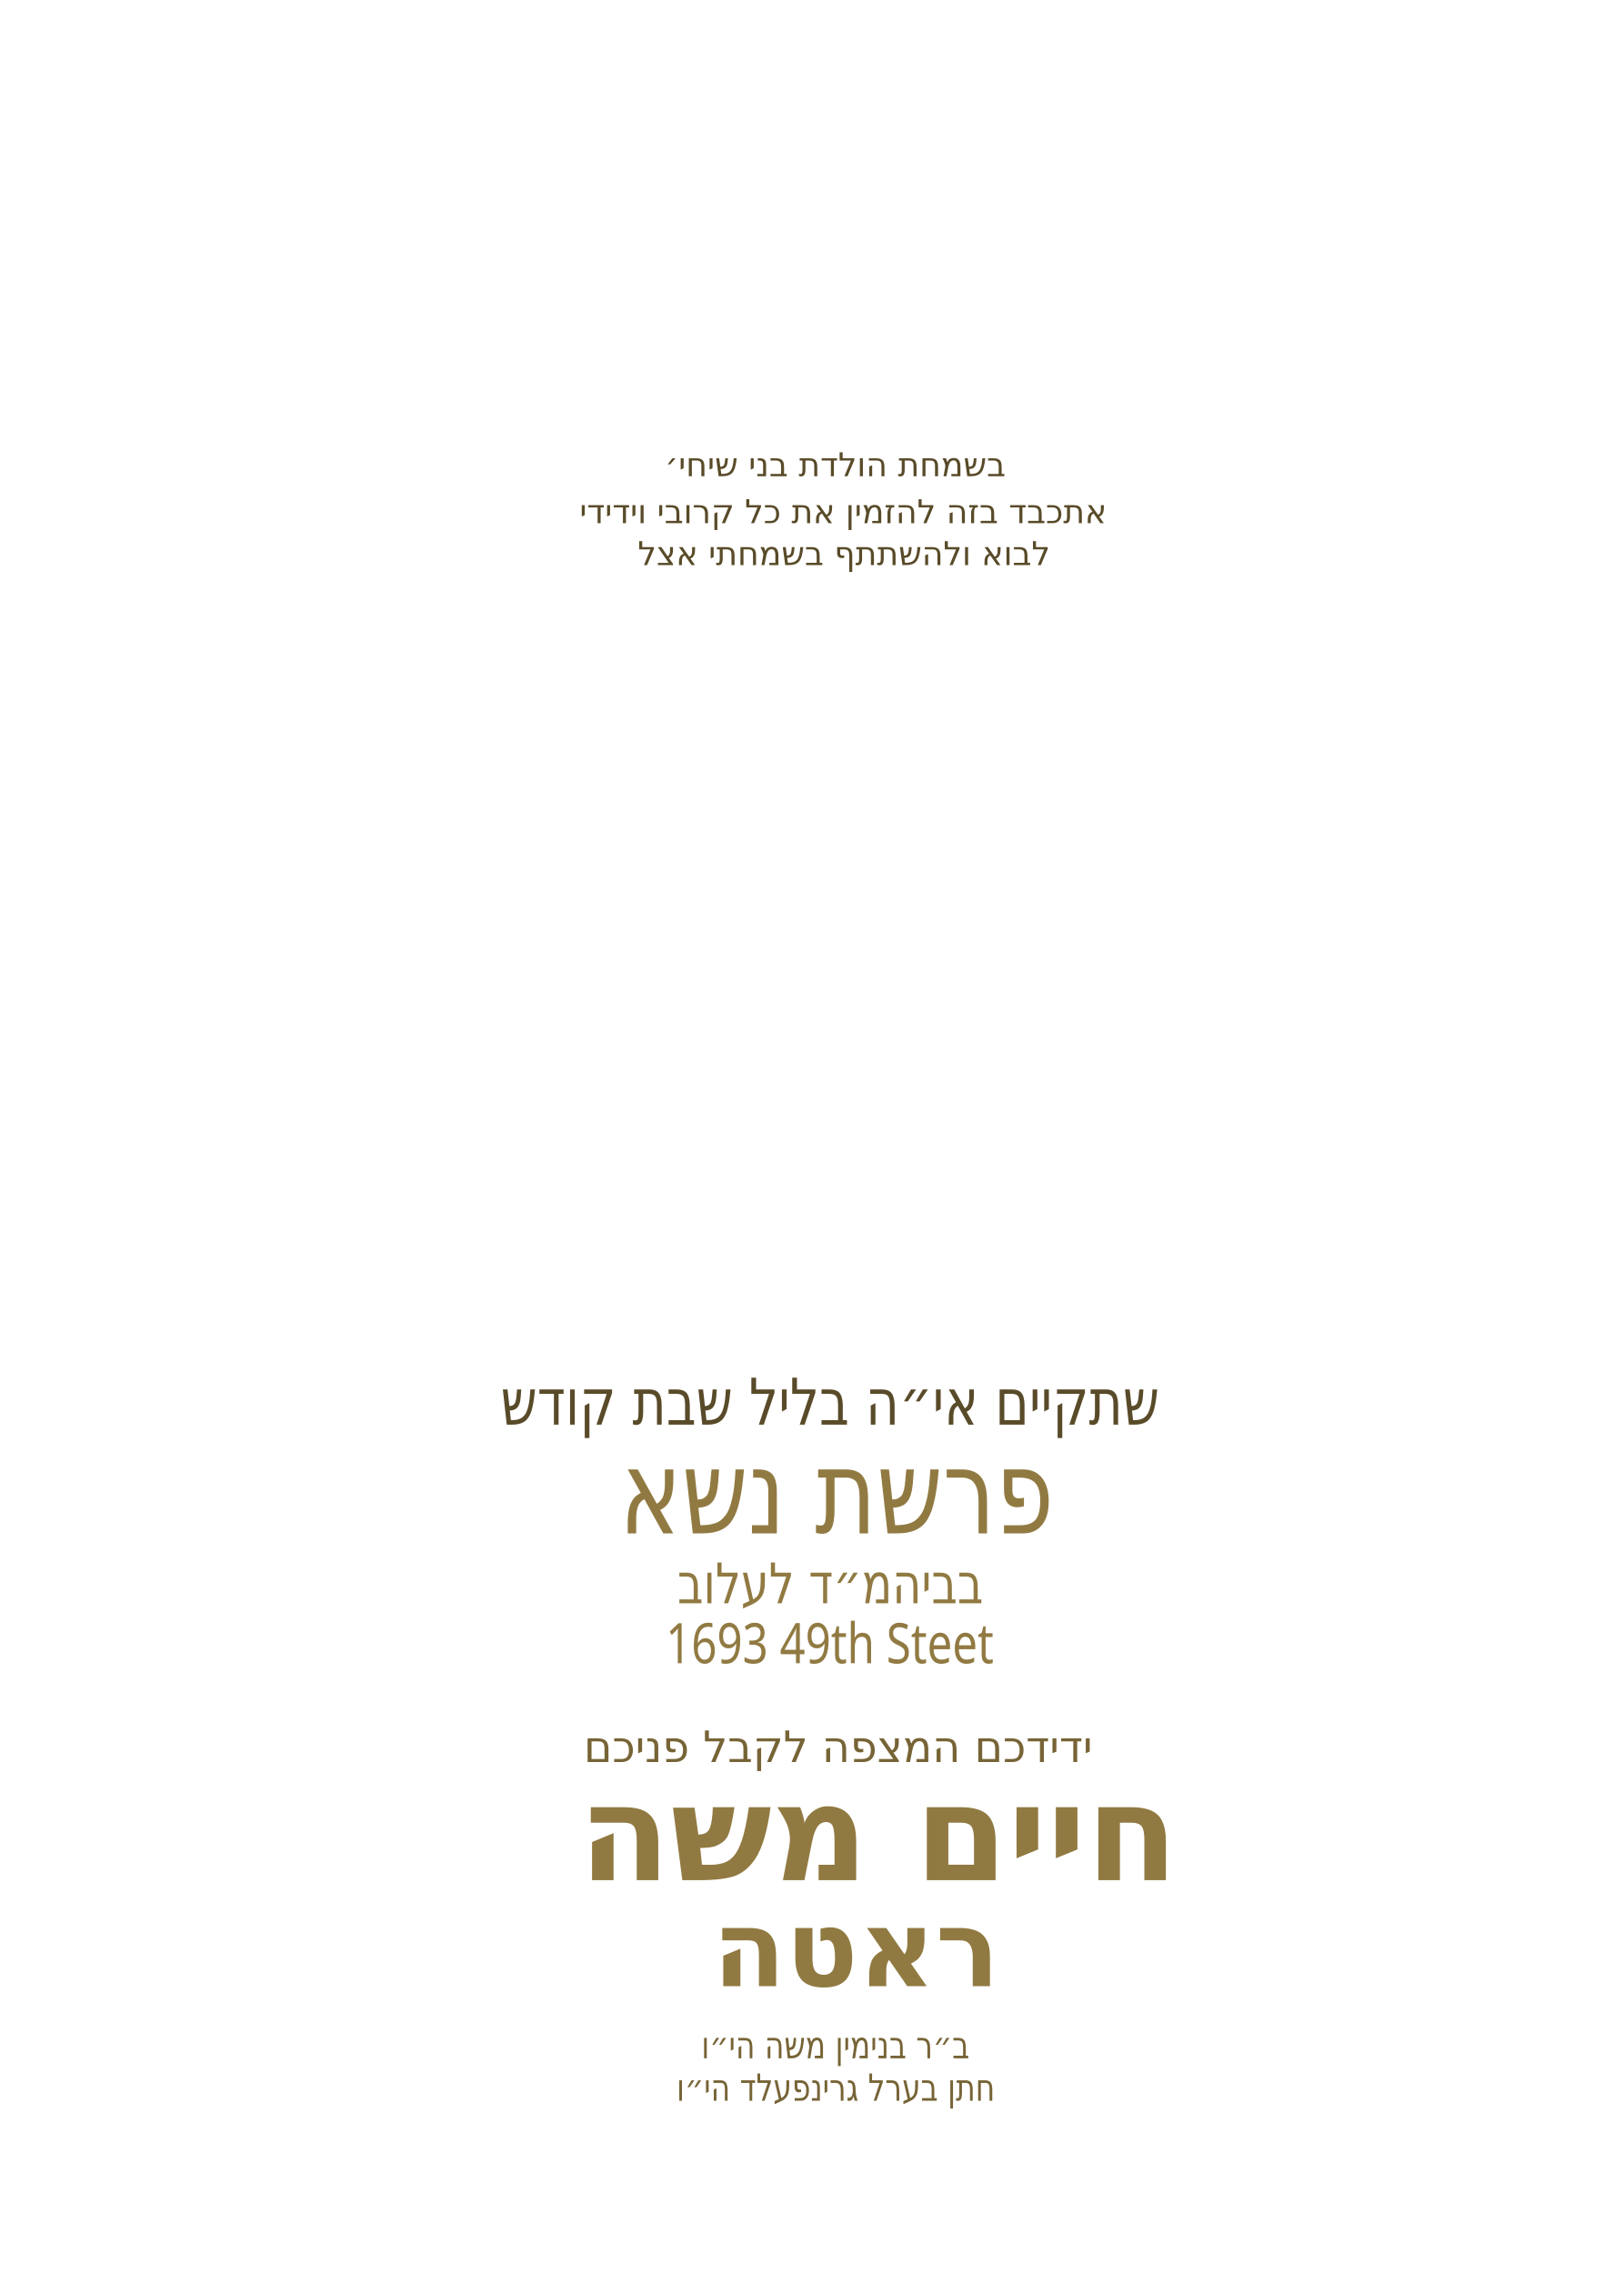
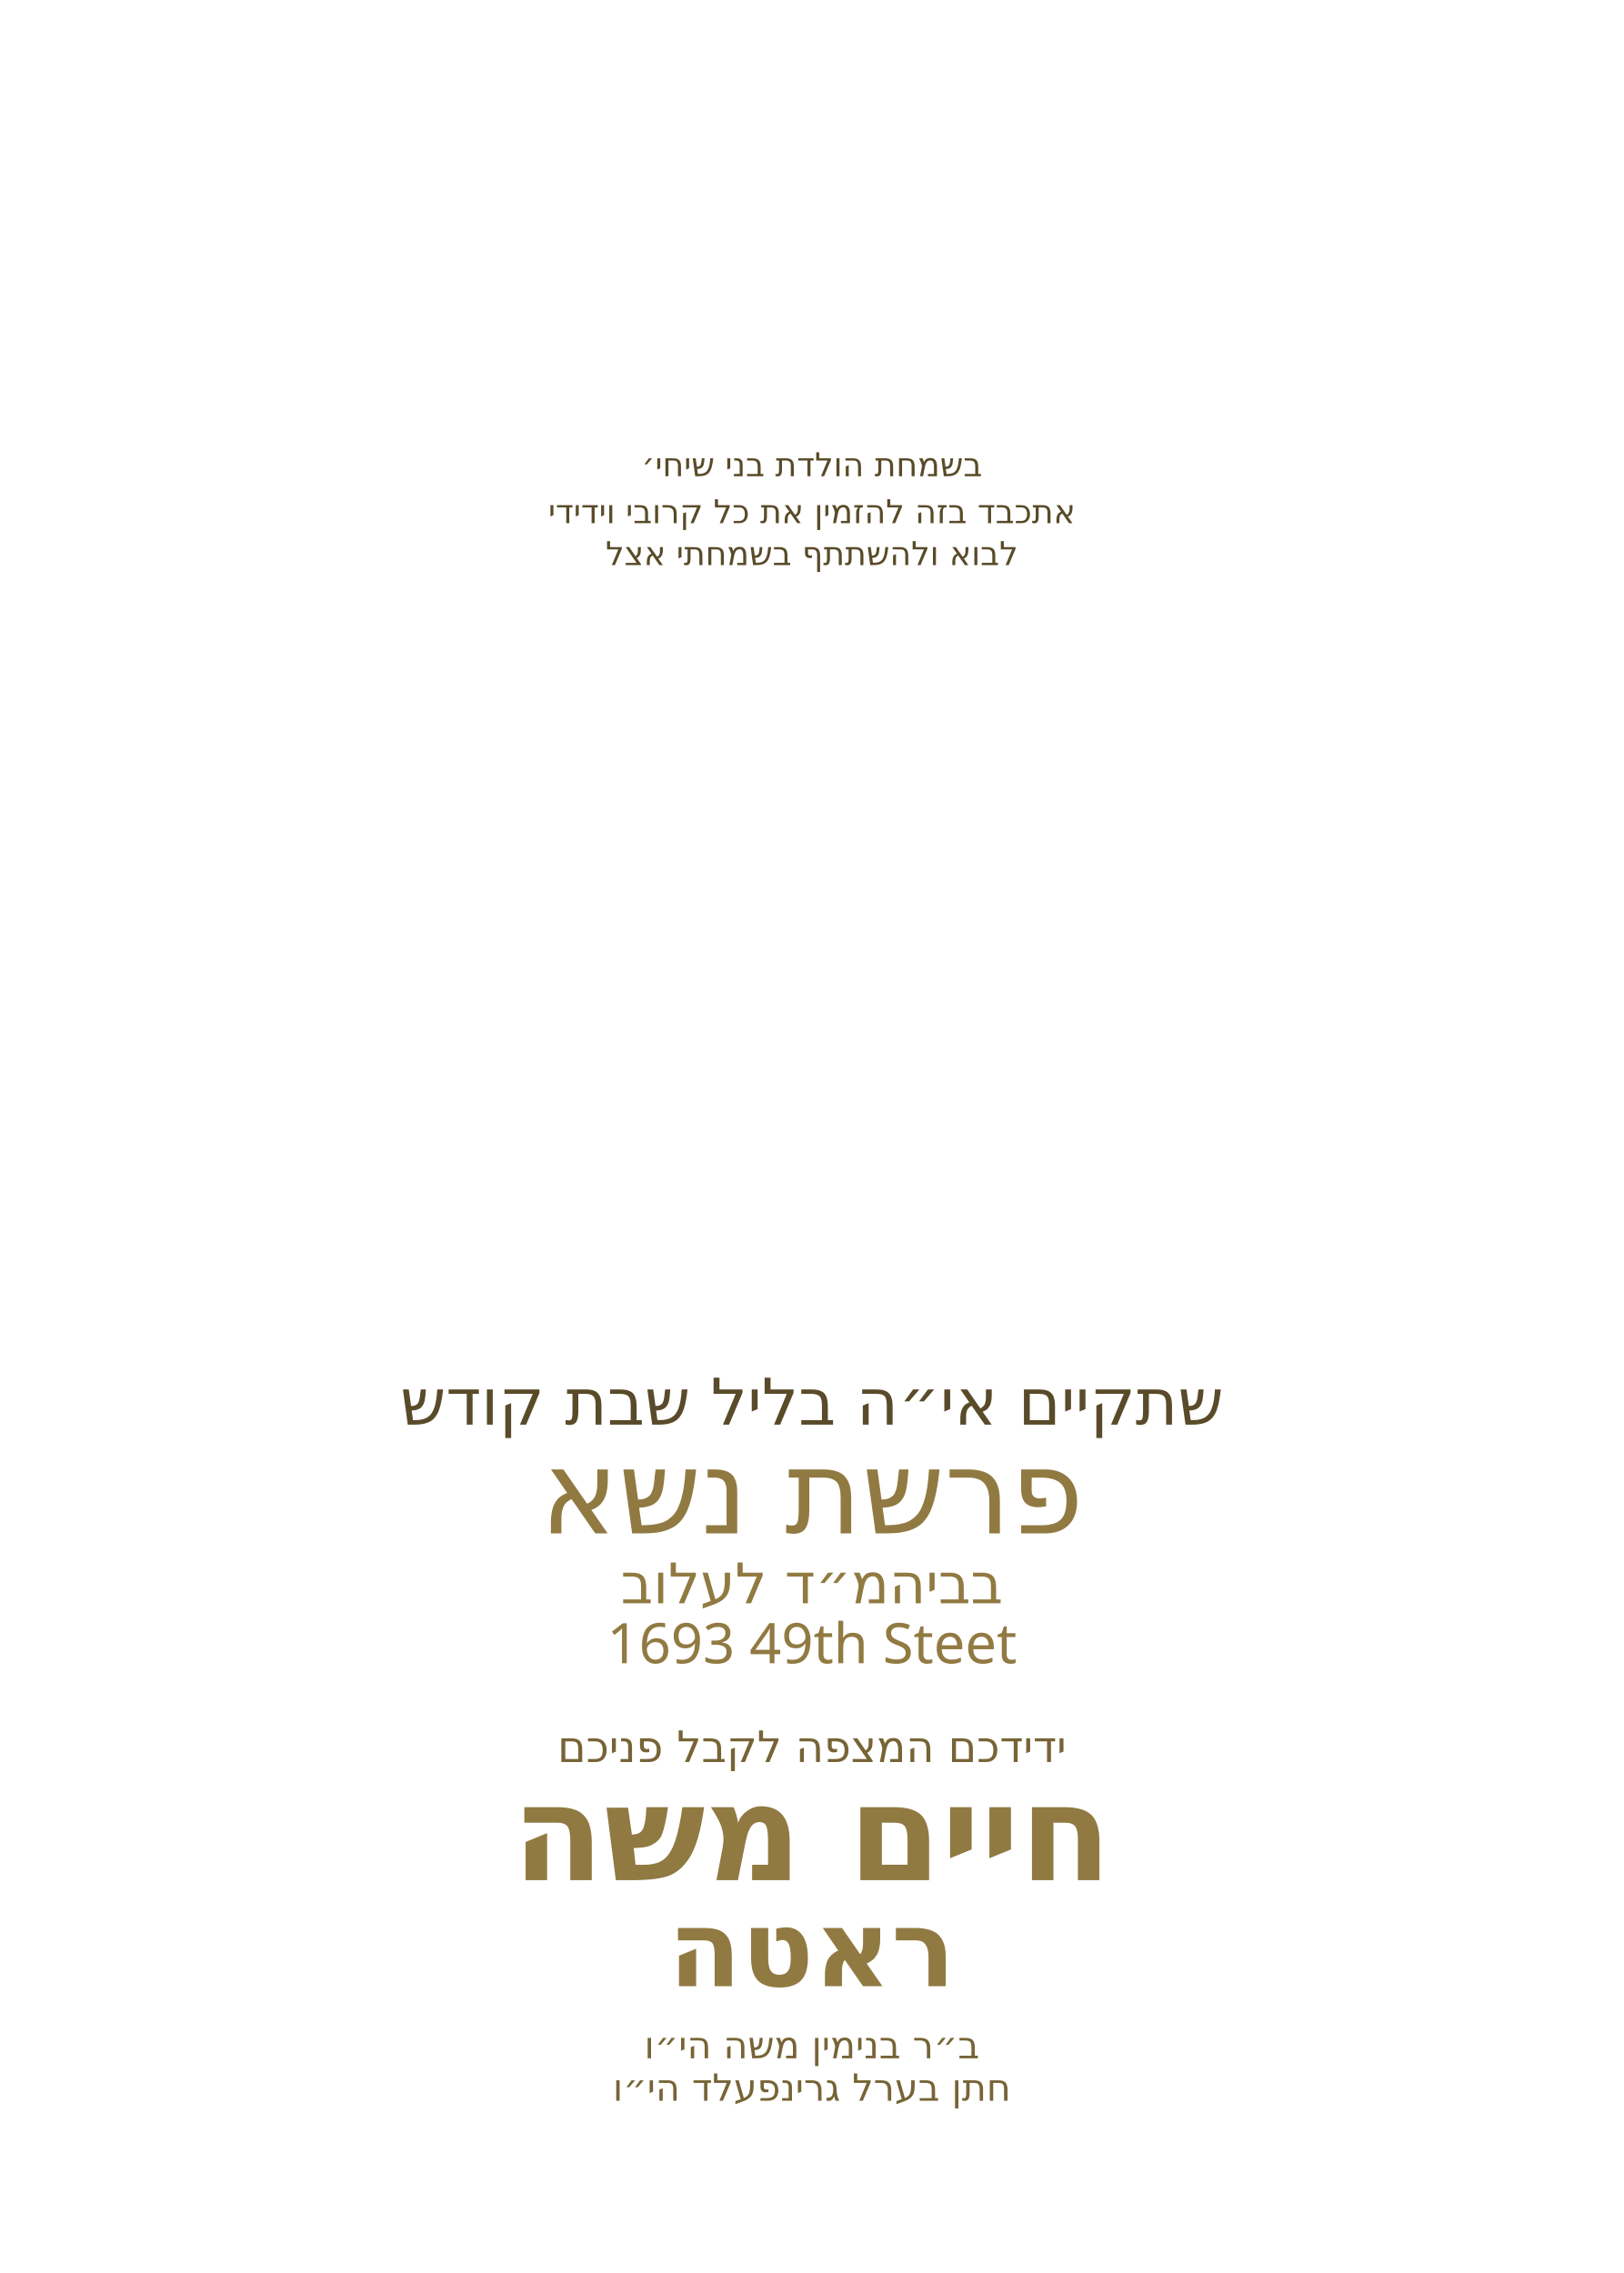
<svg xmlns="http://www.w3.org/2000/svg" id="Layer_1" data-name="Layer 1" viewBox="0 0 360 504">
-   <g id="line_9">
-     <text id="_חתן_בערל_גרינפעלד_הי_וו_" data-name="* חתן בערל גרינפעלד הי״וו " transform="translate(150 465.8) scale(.8 1)" fill="#776436" font-family="Heebo-Medium, Heebo" font-size="8.3" font-variation-settings="'wght' 500" font-weight="500">
+   <g id="father_name_2*">
+     <text id="_חתן_בערל_גרינפעלד_הי_וו_" data-name="* חתן בערל גרינפעלד הי״וו " transform="translate(180 465.8)" fill="#776436" font-family="Heebo" font-weight="500" font-size="8.3" text-anchor="middle">
      <tspan x="0" y="0">חתן בערל גרינפעלד הי״ו</tspan>
    </text>
  </g>
-   <g id="line_8">
-     <text id="_ב_ר_בנימין_משה_הי_וו_" data-name="* ב״ר בנימין משה הי״וו " transform="translate(155.5 456.4) scale(.8 1)" fill="#776436" font-family="Heebo-Medium, Heebo" font-size="8.3" font-variation-settings="'wght' 500" font-weight="500">
+   <g id="father_name_1*">
+     <text id="_ב_ר_בנימין_משה_הי_וו_" data-name="* ב״ר בנימין משה הי״וו " transform="translate(180 456.4)" fill="#776436" font-family="Heebo" font-weight="500" font-size="8.3" text-anchor="middle">
      <tspan x="0" y="0">ב״ר בנימין משה הי״ו</tspan>
    </text>
  </g>
-   <g id="line_7">
-     <text id="_ראטה" data-name="ראטה" transform="translate(158 440.4)" fill="#917a42" font-family="FrankRuhlLibre-Black, 'Frank Ruhl Libre'" font-size="23.6" font-weight="800">
+   <g id="host_last_name*">
+     <text id="_ראטה" data-name="ראטה" transform="translate(180 440.4)" fill="#917a42" font-family="Frank Ruhl Libre" font-weight="900" font-size="23.6" text-anchor="middle">
      <tspan x="0" y="0">ראטה</tspan>
    </text>
  </g>
-   <g id="line_6">
-     <text id="_מרדכי_זאב_ראטה" data-name="* מרדכי זאב ראטה" transform="translate(128.3 416.9)" fill="#917a42" font-family="FrankRuhlLibre-Black, 'Frank Ruhl Libre'" font-size="29.6" font-weight="800">
+   <g id="host_name*">
+     <text id="_מרדכי_זאב_ראטה" data-name="* מרדכי זאב ראטה" transform="translate(180 416.9)" fill="#917a42" font-family="Frank Ruhl Libre" font-weight="900" font-size="29.6" text-anchor="middle">
      <tspan x="0" y="0">חיים משה</tspan>
-       <tspan x="109.9" y="0"> </tspan>
    </text>
  </g>
-   <g id="line_5">
-     <text id="_ידידכם_המצפה_לקבל_פניכם" data-name="* ידידכם המצפה לקבל פניכם" transform="translate(129.4 390.7)" fill="#776436" font-family="Heebo-Regular, Heebo" font-size="9.6" font-variation-settings="'wght' 400">
+   <g id="greeting">
+     <text id="_ידידכם_המצפה_לקבל_פניכם" data-name="* ידידכם המצפה לקבל פניכם" transform="translate(180 390.7)" fill="#776436" font-family="Heebo" font-weight="400" font-size="9.6" text-anchor="middle">
      <tspan x="0" y="0">ידידכם המצפה לקבל פניכם</tspan>
-       <tspan x="107.6" y="0"> </tspan>
    </text>
  </g>
-   <g id="_1693_49th_Steet_" data-name="1693 49th Steet *">
-     <text transform="translate(147.6 368.8) scale(.8 1)" fill="#917a42" font-family="SecularOne-Regular, 'Secular One'" font-size="12.4">
+   <g id="street*" data-name="1693 49th Steet *">
+     <text transform="translate(180 368.8)" fill="#917a42" font-family="Secular One" font-weight="400" font-size="12.4" text-anchor="middle">
      <tspan x="0" y="0">1693 49th Steet</tspan>
    </text>
  </g>
-   <g id="_בביהמ_ד_לעלוב_" data-name="* בביהמ״ד לעלוב  ">
-     <text transform="translate(150.2 355.5) scale(.8 1)" fill="#917a42" font-family="SecularOne-Regular, 'Secular One'" font-size="12.4">
+   <g id="location*" data-name="* בביהמ״ד לעלוב  ">
+     <text transform="translate(180 355.5)" fill="#917a42" font-family="Secular One" font-weight="400" font-size="12.4" text-anchor="middle">
      <tspan x="0" y="0">בביהמ״ד לעלוב</tspan>
-       <tspan x="78.3" y="0"> </tspan>
    </text>
  </g>
-   <g id="_פרשת_נשא" data-name="* פרשת נשא">
-     <text transform="translate(137.3 340) scale(.8 1)" fill="#917a42" font-family="SecularOne-Regular, 'Secular One'" font-size="25.9">
+   <g id="parsha*" data-name="* פרשת נשא">
+     <text transform="translate(180 340)" fill="#917a42" font-family="Secular One" font-weight="400" font-size="25.9" text-anchor="middle">
      <tspan x="0" y="0">פרשת נשא</tspan>
    </text>
  </g>
  <g id="line_4">
-     <text transform="translate(111 315.9) scale(.8 1)" fill="#594b29" font-family="SecularOne-Regular, 'Secular One'" font-size="14.3">
+     <text transform="translate(180 315.9)" fill="#594b29" font-family="Secular One" font-weight="400" font-size="14.3" text-anchor="middle">
      <tspan x="0" y="0">שתקיים אי״ה בליל שבת קודש</tspan>
-       <tspan x="173.7" y="0"> </tspan>
    </text>
  </g>
  <g id="line_3">
-     <text transform="translate(141.4 125.3) scale(1 1)" fill="#594b29" font-family="SecularOne-Regular, 'Secular One'" font-size="7.3">
+     <text transform="translate(180 125.3)" fill="#594b29" font-family="Secular One" font-weight="400" font-size="7.3" text-anchor="middle">
      <tspan x="0" y="0">לבוא ולהשתתף בשמחתי אצל</tspan>
-       <tspan x="84.9" y="0"> </tspan>
    </text>
  </g>
  <g id="line_2">
-     <text transform="translate(128.5 116) scale(1 1)" fill="#594b29" font-family="SecularOne-Regular, 'Secular One'" font-size="7.3">
+     <text transform="translate(180 116)" fill="#594b29" font-family="Secular One" font-weight="400" font-size="7.3" text-anchor="middle">
      <tspan x="0" y="0">אתכבד בזה להזמין את כל קרובי וידידי</tspan>
-       <tspan x="111" y="0"> </tspan>
    </text>
  </g>
  <g id="line_1">
-     <text transform="translate(147.4 105.6) scale(1 1)" fill="#594b29" font-family="SecularOne-Regular, 'Secular One'" font-size="7.3">
+     <text transform="translate(180 105.6)" fill="#594b29" font-family="Secular One" font-weight="400" font-size="7.3" text-anchor="middle">
      <tspan x="0" y="0">בשמחת הולדת בני שיחי׳</tspan>
-       <tspan x="72.6" y="0"> </tspan>
    </text>
  </g>
</svg>
